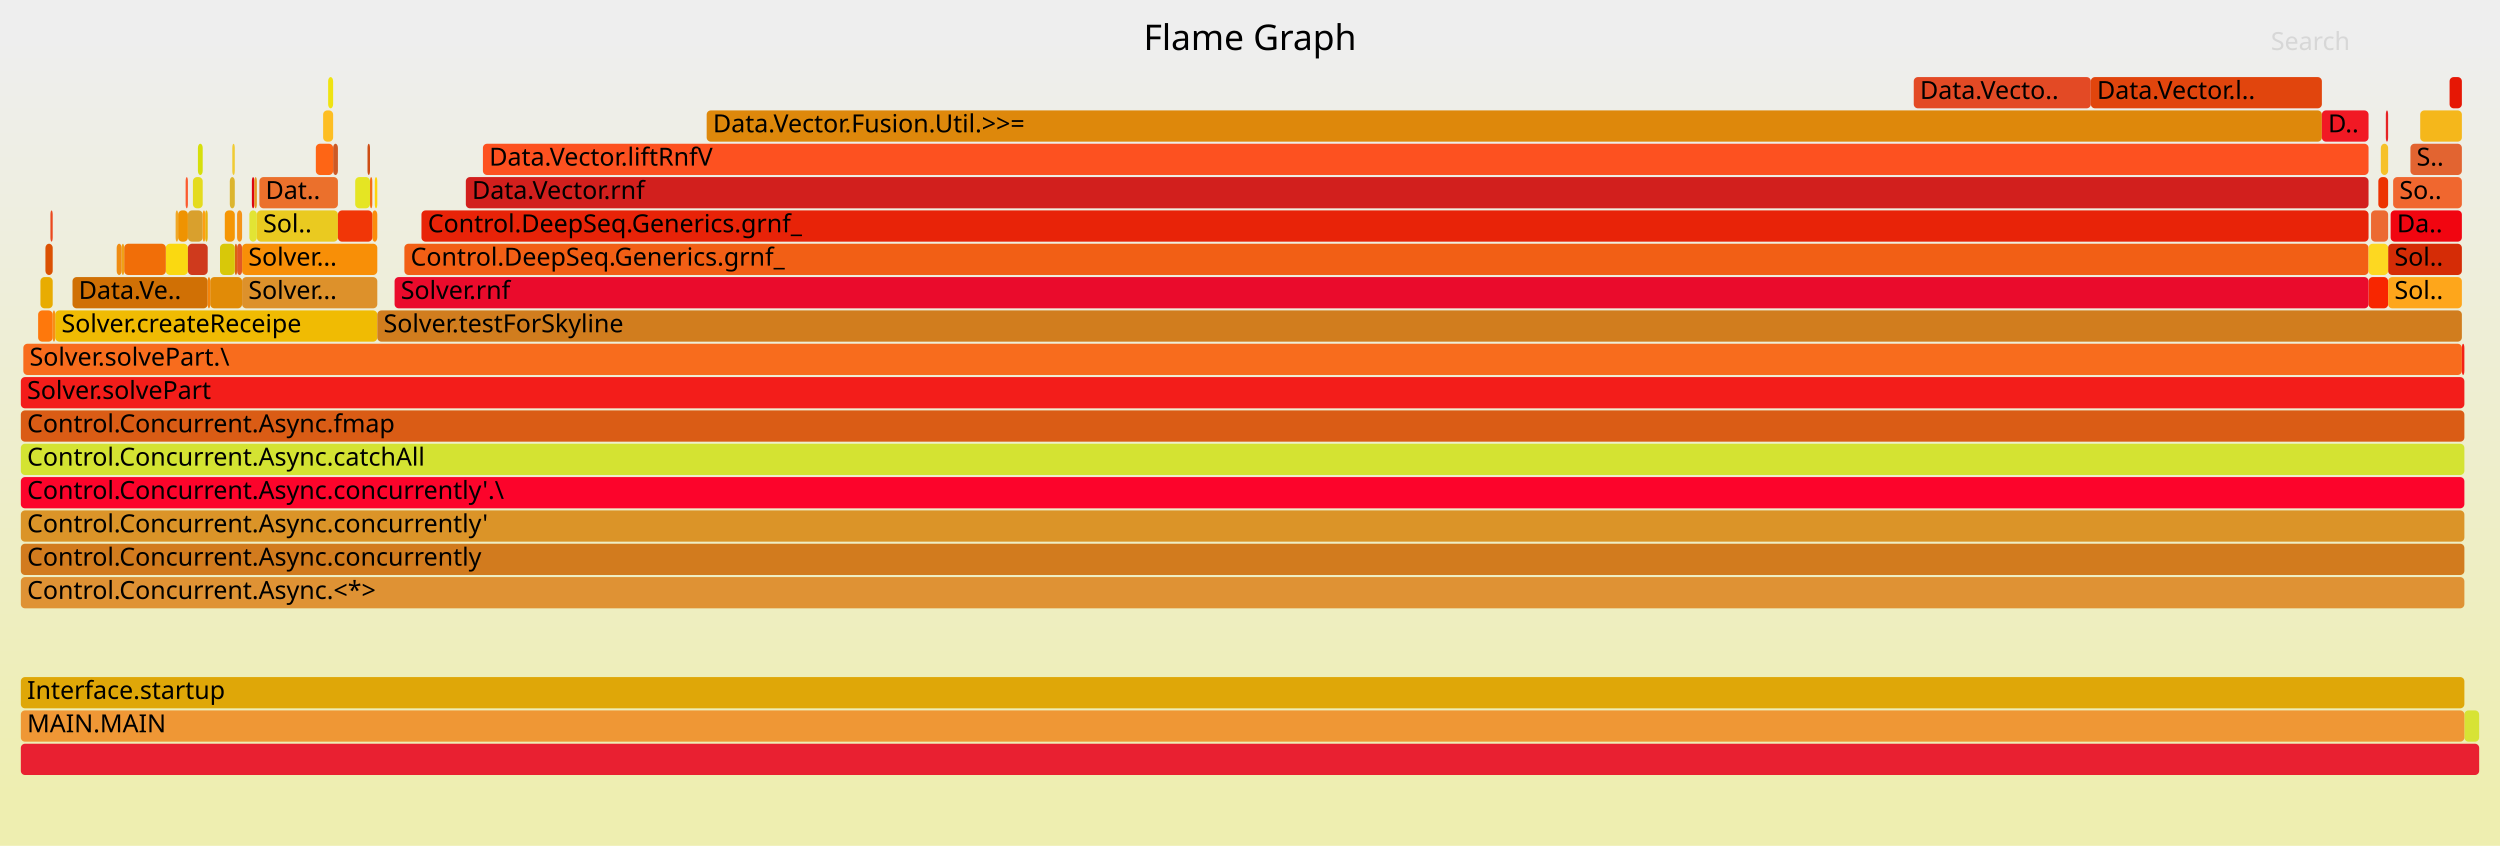
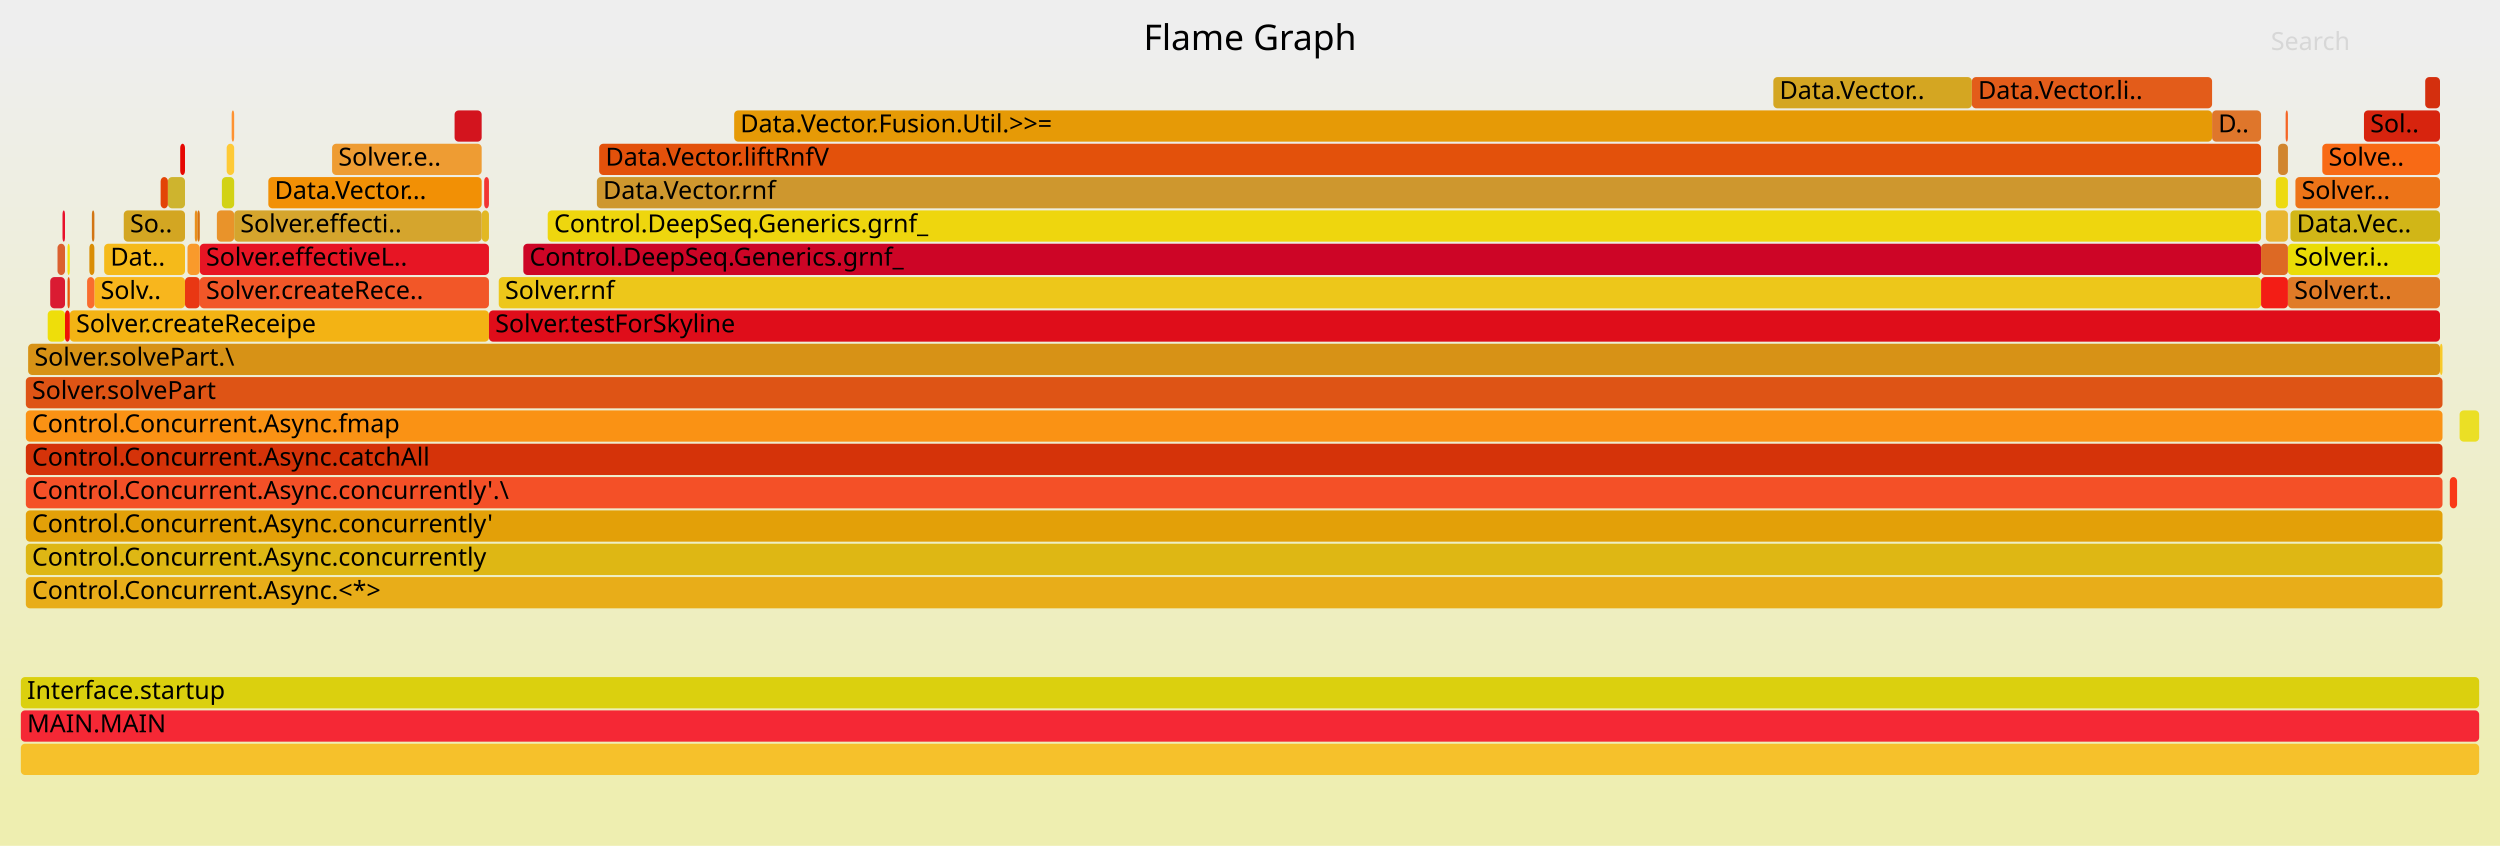
<svg xmlns="http://www.w3.org/2000/svg" version="1.1" width="1200" height="406" viewBox="0 0 1200 406">
  <defs>
    <linearGradient id="background" y1="0" y2="1" x1="0" x2="0">
      <stop stop-color="#eeeeee" offset="5%" />
      <stop stop-color="#eeeeb0" offset="95%" />
    </linearGradient>
  </defs>
  <style type="text/css">
	.func_g:hover { stroke:black; stroke-width:0.5; cursor:pointer; }
</style>
  <rect x="0.0" y="0" width="1200.0" height="406.0" fill="url(#background)" />
  <text text-anchor="middle" x="600.00" y="24" font-size="17" font-family="Verdana" fill="rgb(0,0,0)">Flame Graph</text>
  <text text-anchor="" x="10.00" y="389" font-size="12" font-family="Verdana" fill="rgb(0,0,0)" id="details"> </text>
  <text text-anchor="" x="10.00" y="24" font-size="12" font-family="Verdana" fill="rgb(0,0,0)" id="unzoom" style="opacity:0.0;cursor:pointer">Reset Zoom</text>
  <text text-anchor="" x="1090.00" y="24" font-size="12" font-family="Verdana" fill="rgb(0,0,0)" id="search" style="opacity:0.1;cursor:pointer">Search</text>
  <text text-anchor="" x="1090.00" y="389" font-size="12" font-family="Verdana" fill="rgb(0,0,0)" id="matched"> </text>
  <g class="func_g">
-     <rect x="157.5" y="37" width="2.4" height="15.0" fill="rgb(239,227,18)" rx="2" ry="2" />
-     <text text-anchor="" x="160.50" y="47.5" font-size="12" font-family="Verdana" fill="rgb(0,0,0)" />
-   </g>
-   <g class="func_g">
-     <rect x="1147.5" y="101" width="34.2" height="15.0" fill="rgb(241,5,16)" rx="2" ry="2" />
-     <text text-anchor="" x="1150.52" y="111.5" font-size="12" font-family="Verdana" fill="rgb(0,0,0)">Da..</text>
-   </g>
-   <g class="func_g">
-     <rect x="1136.9" y="133" width="9.4" height="15.0" fill="rgb(248,38,0)" rx="2" ry="2" />
-     <text text-anchor="" x="1139.90" y="143.5" font-size="12" font-family="Verdana" fill="rgb(0,0,0)" />
-   </g>
-   <g class="func_g">
-     <rect x="231.8" y="69" width="905.1" height="15.0" fill="rgb(253,81,32)" rx="2" ry="2" />
-     <text text-anchor="" x="234.84" y="79.5" font-size="12" font-family="Verdana" fill="rgb(0,0,0)">Data.Vector.liftRnfV</text>
-   </g>
-   <g class="func_g">
-     <rect x="116.2" y="117" width="64.9" height="15.0" fill="rgb(248,143,7)" rx="2" ry="2" />
-     <text text-anchor="" x="119.20" y="127.5" font-size="12" font-family="Verdana" fill="rgb(0,0,0)">Solver...</text>
-   </g>
-   <g class="func_g">
-     <rect x="98.5" y="101" width="1.2" height="15.0" fill="rgb(231,179,11)" rx="2" ry="2" />
-     <text text-anchor="" x="101.50" y="111.5" font-size="12" font-family="Verdana" fill="rgb(0,0,0)" />
-   </g>
-   <g class="func_g">
-     <rect x="155.1" y="53" width="4.8" height="15.0" fill="rgb(253,190,35)" rx="2" ry="2" />
-     <text text-anchor="" x="158.14" y="63.5" font-size="12" font-family="Verdana" fill="rgb(0,0,0)" />
-   </g>
-   <g class="func_g">
-     <rect x="10.0" y="245" width="1172.9" height="15.0" fill="rgb(219,148,40)" rx="2" ry="2" />
-     <text text-anchor="" x="13.00" y="255.5" font-size="12" font-family="Verdana" fill="rgb(0,0,0)">Control.Concurrent.Async.concurrently'</text>
-   </g>
-   <g class="func_g">
-     <rect x="1148.7" y="85" width="33.0" height="15.0" fill="rgb(240,103,47)" rx="2" ry="2" />
-     <text text-anchor="" x="1151.70" y="95.5" font-size="12" font-family="Verdana" fill="rgb(0,0,0)">So..</text>
-   </g>
-   <g class="func_g">
-     <rect x="1175.8" y="37" width="5.9" height="15.0" fill="rgb(230,23,5)" rx="2" ry="2" />
-     <text text-anchor="" x="1178.84" y="47.5" font-size="12" font-family="Verdana" fill="rgb(0,0,0)" />
-   </g>
-   <g class="func_g">
-     <rect x="339.2" y="53" width="775.3" height="15.0" fill="rgb(222,136,11)" rx="2" ry="2" />
-     <text text-anchor="" x="342.22" y="63.5" font-size="12" font-family="Verdana" fill="rgb(0,0,0)">Data.Vector.Fusion.Util.&gt;&gt;=</text>
-   </g>
-   <g class="func_g">
-     <rect x="107.9" y="101" width="4.8" height="15.0" fill="rgb(245,150,4)" rx="2" ry="2" />
-     <text text-anchor="" x="110.94" y="111.5" font-size="12" font-family="Verdana" fill="rgb(0,0,0)" />
-   </g>
-   <g class="func_g">
-     <rect x="1145.2" y="53" width="1.1" height="15.0" fill="rgb(230,35,37)" rx="2" ry="2" />
-     <text text-anchor="" x="1148.16" y="63.5" font-size="12" font-family="Verdana" fill="rgb(0,0,0)" />
-   </g>
-   <g class="func_g">
-     <rect x="110.3" y="85" width="2.4" height="15.0" fill="rgb(220,181,46)" rx="2" ry="2" />
-     <text text-anchor="" x="113.30" y="95.5" font-size="12" font-family="Verdana" fill="rgb(0,0,0)" />
-   </g>
-   <g class="func_g">
-     <rect x="84.3" y="101" width="1.2" height="15.0" fill="rgb(240,167,37)" rx="2" ry="2" />
-     <text text-anchor="" x="87.34" y="111.5" font-size="12" font-family="Verdana" fill="rgb(0,0,0)" />
-   </g>
-   <g class="func_g">
-     <rect x="124.5" y="85" width="37.7" height="15.0" fill="rgb(235,112,44)" rx="2" ry="2" />
-     <text text-anchor="" x="127.46" y="95.5" font-size="12" font-family="Verdana" fill="rgb(0,0,0)">Dat..</text>
-   </g>
-   <g class="func_g">
-     <rect x="159.9" y="69" width="2.3" height="15.0" fill="rgb(205,89,37)" rx="2" ry="2" />
-     <text text-anchor="" x="162.86" y="79.5" font-size="12" font-family="Verdana" fill="rgb(0,0,0)" />
-   </g>
-   <g class="func_g">
-     <rect x="1142.8" y="69" width="3.5" height="15.0" fill="rgb(246,193,41)" rx="2" ry="2" />
-     <text text-anchor="" x="1145.80" y="79.5" font-size="12" font-family="Verdana" fill="rgb(0,0,0)" />
-   </g>
-   <g class="func_g">
-     <rect x="1146.3" y="133" width="35.4" height="15.0" fill="rgb(254,166,27)" rx="2" ry="2" />
-     <text text-anchor="" x="1149.34" y="143.5" font-size="12" font-family="Verdana" fill="rgb(0,0,0)">Sol..</text>
-   </g>
-   <g class="func_g">
-     <rect x="10.0" y="181" width="1172.9" height="15.0" fill="rgb(243,29,26)" rx="2" ry="2" />
-     <text text-anchor="" x="13.00" y="191.5" font-size="12" font-family="Verdana" fill="rgb(0,0,0)">Solver.solvePart</text>
-   </g>
-   <g class="func_g">
-     <rect x="34.8" y="133" width="64.9" height="15.0" fill="rgb(208,112,5)" rx="2" ry="2" />
-     <text text-anchor="" x="37.78" y="143.5" font-size="12" font-family="Verdana" fill="rgb(0,0,0)">Data.Ve..</text>
-   </g>
-   <g class="func_g">
-     <rect x="26.5" y="149" width="154.6" height="15.0" fill="rgb(240,187,3)" rx="2" ry="2" />
-     <text text-anchor="" x="29.52" y="159.5" font-size="12" font-family="Verdana" fill="rgb(0,0,0)">Solver.createReceipe</text>
-   </g>
-   <g class="func_g">
-     <rect x="1182.9" y="341" width="7.1" height="15.0" fill="rgb(215,227,53)" rx="2" ry="2" />
-     <text text-anchor="" x="1185.92" y="351.5" font-size="12" font-family="Verdana" fill="rgb(0,0,0)" />
-   </g>
-   <g class="func_g">
-     <rect x="194.1" y="117" width="942.8" height="15.0" fill="rgb(242,95,21)" rx="2" ry="2" />
-     <text text-anchor="" x="197.08" y="127.5" font-size="12" font-family="Verdana" fill="rgb(0,0,0)">Control.DeepSeq.Generics.grnf_</text>
-   </g>
-   <g class="func_g">
-     <rect x="113.8" y="101" width="2.4" height="15.0" fill="rgb(245,147,25)" rx="2" ry="2" />
-     <text text-anchor="" x="116.84" y="111.5" font-size="12" font-family="Verdana" fill="rgb(0,0,0)" />
-   </g>
-   <g class="func_g">
-     <rect x="10.0" y="341" width="1172.9" height="15.0" fill="rgb(239,151,53)" rx="2" ry="2" />
+     <rect x="128.8" y="85" width="102.4" height="15.0" fill="rgb(242,144,5)" rx="2" ry="2" />
+     <text text-anchor="" x="131.82" y="95.5" font-size="12" font-family="Verdana" fill="rgb(0,0,0)">Data.Vector...</text>
+   </g>
+   <g class="func_g">
+     <rect x="104.1" y="101" width="8.3" height="15.0" fill="rgb(233,147,42)" rx="2" ry="2" />
+     <text text-anchor="" x="107.12" y="111.5" font-size="12" font-family="Verdana" fill="rgb(0,0,0)" />
+   </g>
+   <g class="func_g">
+     <rect x="287.6" y="69" width="797.7" height="15.0" fill="rgb(227,81,11)" rx="2" ry="2" />
+     <text text-anchor="" x="290.65" y="79.5" font-size="12" font-family="Verdana" fill="rgb(0,0,0)">Data.Vector.liftRnfV</text>
+   </g>
+   <g class="func_g">
+     <rect x="231.2" y="101" width="3.5" height="15.0" fill="rgb(226,184,35)" rx="2" ry="2" />
+     <text text-anchor="" x="234.18" y="111.5" font-size="12" font-family="Verdana" fill="rgb(0,0,0)" />
+   </g>
+   <g class="func_g">
+     <rect x="251.2" y="117" width="834.1" height="15.0" fill="rgb(205,5,38)" rx="2" ry="2" />
+     <text text-anchor="" x="254.18" y="127.5" font-size="12" font-family="Verdana" fill="rgb(0,0,0)">Control.DeepSeq.Generics.grnf_</text>
+   </g>
+   <g class="func_g">
+     <rect x="10.0" y="341" width="1180.0" height="15.0" fill="rgb(245,40,53)" rx="2" ry="2" />
    <text text-anchor="" x="13.00" y="351.5" font-size="12" font-family="Verdana" fill="rgb(0,0,0)">MAIN.MAIN</text>
  </g>
  <g class="func_g">
-     <rect x="90.2" y="101" width="7.1" height="15.0" fill="rgb(217,160,45)" rx="2" ry="2" />
-     <text text-anchor="" x="93.24" y="111.5" font-size="12" font-family="Verdana" fill="rgb(0,0,0)" />
-   </g>
-   <g class="func_g">
-     <rect x="116.2" y="133" width="64.9" height="15.0" fill="rgb(221,145,43)" rx="2" ry="2" />
-     <text text-anchor="" x="119.20" y="143.5" font-size="12" font-family="Verdana" fill="rgb(0,0,0)">Solver...</text>
-   </g>
-   <g class="func_g">
-     <rect x="123.3" y="101" width="38.9" height="15.0" fill="rgb(234,202,32)" rx="2" ry="2" />
-     <text text-anchor="" x="126.28" y="111.5" font-size="12" font-family="Verdana" fill="rgb(0,0,0)">Sol..</text>
-   </g>
-   <g class="func_g">
-     <rect x="19.4" y="133" width="5.9" height="15.0" fill="rgb(232,172,1)" rx="2" ry="2" />
-     <text text-anchor="" x="22.44" y="143.5" font-size="12" font-family="Verdana" fill="rgb(0,0,0)" />
-   </g>
-   <g class="func_g">
-     <rect x="100.9" y="133" width="15.3" height="15.0" fill="rgb(225,139,7)" rx="2" ry="2" />
-     <text text-anchor="" x="103.86" y="143.5" font-size="12" font-family="Verdana" fill="rgb(0,0,0)" />
-   </g>
-   <g class="func_g">
-     <rect x="79.6" y="117" width="10.6" height="15.0" fill="rgb(250,217,17)" rx="2" ry="2" />
-     <text text-anchor="" x="82.62" y="127.5" font-size="12" font-family="Verdana" fill="rgb(0,0,0)" />
-   </g>
-   <g class="func_g">
-     <rect x="11.2" y="165" width="1170.5" height="15.0" fill="rgb(248,108,29)" rx="2" ry="2" />
-     <text text-anchor="" x="14.18" y="175.5" font-size="12" font-family="Verdana" fill="rgb(0,0,0)">Solver.solvePart.\</text>
-   </g>
-   <g class="func_g">
-     <rect x="179.9" y="85" width="1.2" height="15.0" fill="rgb(254,214,11)" rx="2" ry="2" />
-     <text text-anchor="" x="182.92" y="95.5" font-size="12" font-family="Verdana" fill="rgb(0,0,0)" />
-   </g>
-   <g class="func_g">
-     <rect x="90.2" y="117" width="9.5" height="15.0" fill="rgb(207,58,29)" rx="2" ry="2" />
-     <text text-anchor="" x="93.24" y="127.5" font-size="12" font-family="Verdana" fill="rgb(0,0,0)" />
-   </g>
-   <g class="func_g">
-     <rect x="181.1" y="149" width="1000.6" height="15.0" fill="rgb(209,125,30)" rx="2" ry="2" />
-     <text text-anchor="" x="184.10" y="159.5" font-size="12" font-family="Verdana" fill="rgb(0,0,0)">Solver.testForSkyline</text>
-   </g>
-   <g class="func_g">
-     <rect x="10.0" y="357" width="1180.0" height="15.0" fill="rgb(233,32,49)" rx="2" ry="2" />
+     <rect x="262.9" y="101" width="822.4" height="15.0" fill="rgb(238,214,14)" rx="2" ry="2" />
+     <text text-anchor="" x="265.94" y="111.5" font-size="12" font-family="Verdana" fill="rgb(0,0,0)">Control.DeepSeq.Generics.grnf_</text>
+   </g>
+   <g class="func_g">
+     <rect x="12.4" y="261" width="1160.0" height="15.0" fill="rgb(222,183,20)" rx="2" ry="2" />
+     <text text-anchor="" x="15.35" y="271.5" font-size="12" font-family="Verdana" fill="rgb(0,0,0)">Control.Concurrent.Async.concurrently</text>
+   </g>
+   <g class="func_g">
+     <rect x="1098.2" y="133" width="73.0" height="15.0" fill="rgb(224,123,39)" rx="2" ry="2" />
+     <text text-anchor="" x="1101.24" y="143.5" font-size="12" font-family="Verdana" fill="rgb(0,0,0)">Solver.t..</text>
+   </g>
+   <g class="func_g">
+     <rect x="45.3" y="133" width="43.5" height="15.0" fill="rgb(248,182,29)" rx="2" ry="2" />
+     <text text-anchor="" x="48.29" y="143.5" font-size="12" font-family="Verdana" fill="rgb(0,0,0)">Solv..</text>
+   </g>
+   <g class="func_g">
+     <rect x="1175.9" y="229" width="3.5" height="15.0" fill="rgb(249,57,24)" rx="2" ry="2" />
+     <text text-anchor="" x="1178.88" y="239.5" font-size="12" font-family="Verdana" fill="rgb(0,0,0)" />
+   </g>
+   <g class="func_g">
+     <rect x="27.6" y="117" width="3.6" height="15.0" fill="rgb(219,96,47)" rx="2" ry="2" />
+     <text text-anchor="" x="30.65" y="127.5" font-size="12" font-family="Verdana" fill="rgb(0,0,0)" />
+   </g>
+   <g class="func_g">
+     <rect x="1097.1" y="53" width="1.1" height="15.0" fill="rgb(245,101,37)" rx="2" ry="2" />
+     <text text-anchor="" x="1100.06" y="63.5" font-size="12" font-family="Verdana" fill="rgb(0,0,0)" />
+   </g>
+   <g class="func_g">
+     <rect x="1171.2" y="165" width="1.2" height="15.0" fill="rgb(248,201,41)" rx="2" ry="2" />
+     <text text-anchor="" x="1174.18" y="175.5" font-size="12" font-family="Verdana" fill="rgb(0,0,0)" />
+   </g>
+   <g class="func_g">
+     <rect x="1093.5" y="69" width="4.7" height="15.0" fill="rgb(209,133,46)" rx="2" ry="2" />
+     <text text-anchor="" x="1096.53" y="79.5" font-size="12" font-family="Verdana" fill="rgb(0,0,0)" />
+   </g>
+   <g class="func_g">
+     <rect x="10.0" y="325" width="1180.0" height="15.0" fill="rgb(219,208,14)" rx="2" ry="2" />
+     <text text-anchor="" x="13.00" y="335.5" font-size="12" font-family="Verdana" fill="rgb(0,0,0)">Interface.startup</text>
+   </g>
+   <g class="func_g">
+     <rect x="352.4" y="53" width="709.4" height="15.0" fill="rgb(230,154,6)" rx="2" ry="2" />
+     <text text-anchor="" x="355.35" y="63.5" font-size="12" font-family="Verdana" fill="rgb(0,0,0)">Data.Vector.Fusion.Util.&gt;&gt;=</text>
+   </g>
+   <g class="func_g">
+     <rect x="1164.1" y="37" width="7.1" height="15.0" fill="rgb(212,47,14)" rx="2" ry="2" />
+     <text text-anchor="" x="1167.12" y="47.5" font-size="12" font-family="Verdana" fill="rgb(0,0,0)" />
+   </g>
+   <g class="func_g">
+     <rect x="24.1" y="133" width="7.1" height="15.0" fill="rgb(218,27,50)" rx="2" ry="2" />
+     <text text-anchor="" x="27.12" y="143.5" font-size="12" font-family="Verdana" fill="rgb(0,0,0)" />
+   </g>
+   <g class="func_g">
+     <rect x="12.4" y="197" width="1160.0" height="15.0" fill="rgb(250,146,20)" rx="2" ry="2" />
+     <text text-anchor="" x="15.35" y="207.5" font-size="12" font-family="Verdana" fill="rgb(0,0,0)">Control.Concurrent.Async.fmap</text>
+   </g>
+   <g class="func_g">
+     <rect x="112.4" y="101" width="118.8" height="15.0" fill="rgb(213,165,45)" rx="2" ry="2" />
+     <text text-anchor="" x="115.35" y="111.5" font-size="12" font-family="Verdana" fill="rgb(0,0,0)">Solver.effecti..</text>
+   </g>
+   <g class="func_g">
+     <rect x="32.4" y="117" width="1.1" height="15.0" fill="rgb(245,225,10)" rx="2" ry="2" />
+     <text text-anchor="" x="35.35" y="127.5" font-size="12" font-family="Verdana" fill="rgb(0,0,0)" />
+   </g>
+   <g class="func_g">
+     <rect x="106.5" y="85" width="5.9" height="15.0" fill="rgb(210,210,21)" rx="2" ry="2" />
+     <text text-anchor="" x="109.47" y="95.5" font-size="12" font-family="Verdana" fill="rgb(0,0,0)" />
+   </g>
+   <g class="func_g">
+     <rect x="59.4" y="101" width="29.4" height="15.0" fill="rgb(211,166,34)" rx="2" ry="2" />
+     <text text-anchor="" x="62.41" y="111.5" font-size="12" font-family="Verdana" fill="rgb(0,0,0)">So..</text>
+   </g>
+   <g class="func_g">
+     <rect x="108.8" y="69" width="3.6" height="15.0" fill="rgb(254,202,54)" rx="2" ry="2" />
+     <text text-anchor="" x="111.82" y="79.5" font-size="12" font-family="Verdana" fill="rgb(0,0,0)" />
+   </g>
+   <g class="func_g">
+     <rect x="86.5" y="69" width="2.3" height="15.0" fill="rgb(230,7,2)" rx="2" ry="2" />
+     <text text-anchor="" x="89.47" y="79.5" font-size="12" font-family="Verdana" fill="rgb(0,0,0)" />
+   </g>
+   <g class="func_g">
+     <rect x="1099.4" y="101" width="71.8" height="15.0" fill="rgb(209,182,23)" rx="2" ry="2" />
+     <text text-anchor="" x="1102.41" y="111.5" font-size="12" font-family="Verdana" fill="rgb(0,0,0)">Data.Vec..</text>
+   </g>
+   <g class="func_g">
+     <rect x="1114.7" y="69" width="56.5" height="15.0" fill="rgb(248,106,21)" rx="2" ry="2" />
+     <text text-anchor="" x="1117.71" y="79.5" font-size="12" font-family="Verdana" fill="rgb(0,0,0)">Solve..</text>
+   </g>
+   <g class="func_g">
+     <rect x="1180.6" y="197" width="9.4" height="15.0" fill="rgb(235,223,37)" rx="2" ry="2" />
+     <text text-anchor="" x="1183.59" y="207.5" font-size="12" font-family="Verdana" fill="rgb(0,0,0)" />
+   </g>
+   <g class="func_g">
+     <rect x="22.9" y="149" width="8.3" height="15.0" fill="rgb(238,222,10)" rx="2" ry="2" />
+     <text text-anchor="" x="25.94" y="159.5" font-size="12" font-family="Verdana" fill="rgb(0,0,0)" />
+   </g>
+   <g class="func_g">
+     <rect x="1061.8" y="53" width="23.5" height="15.0" fill="rgb(223,118,43)" rx="2" ry="2" />
+     <text text-anchor="" x="1064.76" y="63.5" font-size="12" font-family="Verdana" fill="rgb(0,0,0)">D..</text>
+   </g>
+   <g class="func_g">
+     <rect x="42.9" y="117" width="2.4" height="15.0" fill="rgb(217,141,5)" rx="2" ry="2" />
+     <text text-anchor="" x="45.94" y="127.5" font-size="12" font-family="Verdana" fill="rgb(0,0,0)" />
+   </g>
+   <g class="func_g">
+     <rect x="1092.4" y="85" width="5.8" height="15.0" fill="rgb(237,218,16)" rx="2" ry="2" />
+     <text text-anchor="" x="1095.35" y="95.5" font-size="12" font-family="Verdana" fill="rgb(0,0,0)" />
+   </g>
+   <g class="func_g">
+     <rect x="95.9" y="117" width="138.8" height="15.0" fill="rgb(231,21,36)" rx="2" ry="2" />
+     <text text-anchor="" x="98.88" y="127.5" font-size="12" font-family="Verdana" fill="rgb(0,0,0)">Solver.effectiveL..</text>
+   </g>
+   <g class="func_g">
+     <rect x="50.0" y="117" width="38.8" height="15.0" fill="rgb(245,186,26)" rx="2" ry="2" />
+     <text text-anchor="" x="53.00" y="127.5" font-size="12" font-family="Verdana" fill="rgb(0,0,0)">Dat..</text>
+   </g>
+   <g class="func_g">
+     <rect x="33.5" y="149" width="201.2" height="15.0" fill="rgb(243,179,20)" rx="2" ry="2" />
+     <text text-anchor="" x="36.53" y="159.5" font-size="12" font-family="Verdana" fill="rgb(0,0,0)">Solver.createReceipe</text>
+   </g>
+   <g class="func_g">
+     <rect x="12.4" y="245" width="1160.0" height="15.0" fill="rgb(227,160,8)" rx="2" ry="2" />
+     <text text-anchor="" x="15.35" y="255.5" font-size="12" font-family="Verdana" fill="rgb(0,0,0)">Control.Concurrent.Async.concurrently'</text>
+   </g>
+   <g class="func_g">
+     <rect x="218.2" y="53" width="13.0" height="15.0" fill="rgb(211,20,30)" rx="2" ry="2" />
+     <text text-anchor="" x="221.24" y="63.5" font-size="12" font-family="Verdana" fill="rgb(0,0,0)" />
+   </g>
+   <g class="func_g">
+     <rect x="1134.7" y="53" width="36.5" height="15.0" fill="rgb(215,36,14)" rx="2" ry="2" />
+     <text text-anchor="" x="1137.71" y="63.5" font-size="12" font-family="Verdana" fill="rgb(0,0,0)">Sol..</text>
+   </g>
+   <g class="func_g">
+     <rect x="12.4" y="213" width="1160.0" height="15.0" fill="rgb(213,51,9)" rx="2" ry="2" />
+     <text text-anchor="" x="15.35" y="223.5" font-size="12" font-family="Verdana" fill="rgb(0,0,0)">Control.Concurrent.Async.catchAll</text>
+   </g>
+   <g class="func_g">
+     <rect x="31.2" y="149" width="2.3" height="15.0" fill="rgb(238,18,6)" rx="2" ry="2" />
+     <text text-anchor="" x="34.18" y="159.5" font-size="12" font-family="Verdana" fill="rgb(0,0,0)" />
+   </g>
+   <g class="func_g">
+     <rect x="94.7" y="101" width="1.2" height="15.0" fill="rgb(213,115,18)" rx="2" ry="2" />
+     <text text-anchor="" x="97.71" y="111.5" font-size="12" font-family="Verdana" fill="rgb(0,0,0)" />
+   </g>
+   <g class="func_g">
+     <rect x="12.4" y="229" width="1160.0" height="15.0" fill="rgb(244,80,39)" rx="2" ry="2" />
+     <text text-anchor="" x="15.35" y="239.5" font-size="12" font-family="Verdana" fill="rgb(0,0,0)">Control.Concurrent.Async.concurrently'.\</text>
+   </g>
+   <g class="func_g">
+     <rect x="30.0" y="101" width="1.2" height="15.0" fill="rgb(232,16,43)" rx="2" ry="2" />
+     <text text-anchor="" x="33.00" y="111.5" font-size="12" font-family="Verdana" fill="rgb(0,0,0)" />
+   </g>
+   <g class="func_g">
+     <rect x="1085.3" y="133" width="12.9" height="15.0" fill="rgb(243,29,21)" rx="2" ry="2" />
+     <text text-anchor="" x="1088.29" y="143.5" font-size="12" font-family="Verdana" fill="rgb(0,0,0)" />
+   </g>
+   <g class="func_g">
+     <rect x="95.9" y="133" width="138.8" height="15.0" fill="rgb(242,87,40)" rx="2" ry="2" />
+     <text text-anchor="" x="98.88" y="143.5" font-size="12" font-family="Verdana" fill="rgb(0,0,0)">Solver.createRece..</text>
+   </g>
+   <g class="func_g">
+     <rect x="111.2" y="53" width="1.2" height="15.0" fill="rgb(254,146,49)" rx="2" ry="2" />
+     <text text-anchor="" x="114.18" y="63.5" font-size="12" font-family="Verdana" fill="rgb(0,0,0)" />
+   </g>
+   <g class="func_g">
+     <rect x="232.4" y="85" width="2.3" height="15.0" fill="rgb(242,53,51)" rx="2" ry="2" />
+     <text text-anchor="" x="235.35" y="95.5" font-size="12" font-family="Verdana" fill="rgb(0,0,0)" />
+   </g>
+   <g class="func_g">
+     <rect x="13.5" y="165" width="1157.7" height="15.0" fill="rgb(215,146,22)" rx="2" ry="2" />
+     <text text-anchor="" x="16.53" y="175.5" font-size="12" font-family="Verdana" fill="rgb(0,0,0)">Solver.solvePart.\</text>
+   </g>
+   <g class="func_g">
+     <rect x="77.1" y="85" width="3.5" height="15.0" fill="rgb(227,68,6)" rx="2" ry="2" />
+     <text text-anchor="" x="80.06" y="95.5" font-size="12" font-family="Verdana" fill="rgb(0,0,0)" />
+   </g>
+   <g class="func_g">
+     <rect x="12.4" y="181" width="1160.0" height="15.0" fill="rgb(222,84,21)" rx="2" ry="2" />
+     <text text-anchor="" x="15.35" y="191.5" font-size="12" font-family="Verdana" fill="rgb(0,0,0)">Solver.solvePart</text>
+   </g>
+   <g class="func_g">
+     <rect x="90.0" y="117" width="5.9" height="15.0" fill="rgb(249,154,43)" rx="2" ry="2" />
+     <text text-anchor="" x="93.00" y="127.5" font-size="12" font-family="Verdana" fill="rgb(0,0,0)" />
+   </g>
+   <g class="func_g">
+     <rect x="32.4" y="133" width="1.1" height="15.0" fill="rgb(233,87,9)" rx="2" ry="2" />
+     <text text-anchor="" x="35.35" y="143.5" font-size="12" font-family="Verdana" fill="rgb(0,0,0)" />
+   </g>
+   <g class="func_g">
+     <rect x="12.4" y="277" width="1160.0" height="15.0" fill="rgb(232,173,25)" rx="2" ry="2" />
+     <text text-anchor="" x="15.35" y="287.5" font-size="12" font-family="Verdana" fill="rgb(0,0,0)">Control.Concurrent.Async.&lt;*&gt;</text>
+   </g>
+   <g class="func_g">
+     <rect x="159.4" y="69" width="71.8" height="15.0" fill="rgb(238,156,51)" rx="2" ry="2" />
+     <text text-anchor="" x="162.41" y="79.5" font-size="12" font-family="Verdana" fill="rgb(0,0,0)">Solver.e..</text>
+   </g>
+   <g class="func_g">
+     <rect x="41.8" y="133" width="3.5" height="15.0" fill="rgb(249,108,46)" rx="2" ry="2" />
+     <text text-anchor="" x="44.76" y="143.5" font-size="12" font-family="Verdana" fill="rgb(0,0,0)" />
+   </g>
+   <g class="func_g">
+     <rect x="93.5" y="101" width="1.2" height="15.0" fill="rgb(234,144,27)" rx="2" ry="2" />
+     <text text-anchor="" x="96.53" y="111.5" font-size="12" font-family="Verdana" fill="rgb(0,0,0)" />
+   </g>
+   <g class="func_g">
+     <rect x="10.0" y="357" width="1180.0" height="15.0" fill="rgb(246,193,43)" rx="2" ry="2" />
    <text text-anchor="" x="13.00" y="367.5" font-size="12" font-family="Verdana" fill="rgb(0,0,0)" />
  </g>
  <g class="func_g">
-     <rect x="112.7" y="117" width="1.1" height="15.0" fill="rgb(221,99,18)" rx="2" ry="2" />
-     <text text-anchor="" x="115.66" y="127.5" font-size="12" font-family="Verdana" fill="rgb(0,0,0)" />
-   </g>
-   <g class="func_g">
-     <rect x="120.9" y="85" width="1.2" height="15.0" fill="rgb(220,5,17)" rx="2" ry="2" />
-     <text text-anchor="" x="123.92" y="95.5" font-size="12" font-family="Verdana" fill="rgb(0,0,0)" />
-   </g>
-   <g class="func_g">
-     <rect x="1146.3" y="117" width="35.4" height="15.0" fill="rgb(213,44,6)" rx="2" ry="2" />
-     <text text-anchor="" x="1149.34" y="127.5" font-size="12" font-family="Verdana" fill="rgb(0,0,0)">Sol..</text>
-   </g>
-   <g class="func_g">
-     <rect x="59.6" y="117" width="20.0" height="15.0" fill="rgb(241,110,8)" rx="2" ry="2" />
-     <text text-anchor="" x="62.56" y="127.5" font-size="12" font-family="Verdana" fill="rgb(0,0,0)" />
-   </g>
-   <g class="func_g">
-     <rect x="58.4" y="117" width="1.2" height="15.0" fill="rgb(239,161,23)" rx="2" ry="2" />
-     <text text-anchor="" x="61.38" y="127.5" font-size="12" font-family="Verdana" fill="rgb(0,0,0)" />
-   </g>
-   <g class="func_g">
-     <rect x="111.5" y="69" width="1.2" height="15.0" fill="rgb(240,203,51)" rx="2" ry="2" />
-     <text text-anchor="" x="114.48" y="79.5" font-size="12" font-family="Verdana" fill="rgb(0,0,0)" />
-   </g>
-   <g class="func_g">
-     <rect x="178.7" y="101" width="2.4" height="15.0" fill="rgb(251,140,13)" rx="2" ry="2" />
-     <text text-anchor="" x="181.74" y="111.5" font-size="12" font-family="Verdana" fill="rgb(0,0,0)" />
-   </g>
-   <g class="func_g">
-     <rect x="18.3" y="149" width="7.0" height="15.0" fill="rgb(254,120,12)" rx="2" ry="2" />
-     <text text-anchor="" x="21.26" y="159.5" font-size="12" font-family="Verdana" fill="rgb(0,0,0)" />
-   </g>
-   <g class="func_g">
-     <rect x="113.8" y="117" width="2.4" height="15.0" fill="rgb(226,89,37)" rx="2" ry="2" />
-     <text text-anchor="" x="116.84" y="127.5" font-size="12" font-family="Verdana" fill="rgb(0,0,0)" />
-   </g>
-   <g class="func_g">
-     <rect x="162.2" y="101" width="16.5" height="15.0" fill="rgb(241,54,7)" rx="2" ry="2" />
-     <text text-anchor="" x="165.22" y="111.5" font-size="12" font-family="Verdana" fill="rgb(0,0,0)" />
-   </g>
-   <g class="func_g">
-     <rect x="10.0" y="197" width="1172.9" height="15.0" fill="rgb(218,92,21)" rx="2" ry="2" />
-     <text text-anchor="" x="13.00" y="207.5" font-size="12" font-family="Verdana" fill="rgb(0,0,0)">Control.Concurrent.Async.fmap</text>
-   </g>
-   <g class="func_g">
-     <rect x="119.7" y="101" width="3.6" height="15.0" fill="rgb(226,228,52)" rx="2" ry="2" />
-     <text text-anchor="" x="122.74" y="111.5" font-size="12" font-family="Verdana" fill="rgb(0,0,0)" />
-   </g>
-   <g class="func_g">
-     <rect x="97.3" y="101" width="1.2" height="15.0" fill="rgb(253,159,18)" rx="2" ry="2" />
-     <text text-anchor="" x="100.32" y="111.5" font-size="12" font-family="Verdana" fill="rgb(0,0,0)" />
-   </g>
-   <g class="func_g">
-     <rect x="1157.0" y="69" width="24.7" height="15.0" fill="rgb(226,100,49)" rx="2" ry="2" />
-     <text text-anchor="" x="1159.96" y="79.5" font-size="12" font-family="Verdana" fill="rgb(0,0,0)">S..</text>
-   </g>
-   <g class="func_g">
-     <rect x="122.1" y="85" width="1.2" height="15.0" fill="rgb(228,153,36)" rx="2" ry="2" />
-     <text text-anchor="" x="125.10" y="95.5" font-size="12" font-family="Verdana" fill="rgb(0,0,0)" />
-   </g>
-   <g class="func_g">
-     <rect x="85.5" y="101" width="4.7" height="15.0" fill="rgb(239,147,1)" rx="2" ry="2" />
-     <text text-anchor="" x="88.52" y="111.5" font-size="12" font-family="Verdana" fill="rgb(0,0,0)" />
-   </g>
-   <g class="func_g">
-     <rect x="1136.9" y="117" width="9.4" height="15.0" fill="rgb(253,216,33)" rx="2" ry="2" />
-     <text text-anchor="" x="1139.90" y="127.5" font-size="12" font-family="Verdana" fill="rgb(0,0,0)" />
-   </g>
-   <g class="func_g">
-     <rect x="21.8" y="117" width="3.5" height="15.0" fill="rgb(219,81,3)" rx="2" ry="2" />
-     <text text-anchor="" x="24.80" y="127.5" font-size="12" font-family="Verdana" fill="rgb(0,0,0)" />
-   </g>
-   <g class="func_g">
-     <rect x="223.6" y="85" width="913.3" height="15.0" fill="rgb(210,31,29)" rx="2" ry="2" />
-     <text text-anchor="" x="226.58" y="95.5" font-size="12" font-family="Verdana" fill="rgb(0,0,0)">Data.Vector.rnf</text>
-   </g>
-   <g class="func_g">
-     <rect x="151.6" y="69" width="8.3" height="15.0" fill="rgb(254,101,21)" rx="2" ry="2" />
-     <text text-anchor="" x="154.60" y="79.5" font-size="12" font-family="Verdana" fill="rgb(0,0,0)" />
-   </g>
-   <g class="func_g">
-     <rect x="918.6" y="37" width="85.0" height="15.0" fill="rgb(227,74,37)" rx="2" ry="2" />
-     <text text-anchor="" x="921.60" y="47.5" font-size="12" font-family="Verdana" fill="rgb(0,0,0)">Data.Vecto..</text>
-   </g>
-   <g class="func_g">
-     <rect x="177.6" y="85" width="1.1" height="15.0" fill="rgb(245,109,22)" rx="2" ry="2" />
-     <text text-anchor="" x="180.56" y="95.5" font-size="12" font-family="Verdana" fill="rgb(0,0,0)" />
-   </g>
-   <g class="func_g">
-     <rect x="56.0" y="117" width="2.4" height="15.0" fill="rgb(239,140,19)" rx="2" ry="2" />
-     <text text-anchor="" x="59.02" y="127.5" font-size="12" font-family="Verdana" fill="rgb(0,0,0)" />
-   </g>
-   <g class="func_g">
-     <rect x="170.5" y="85" width="7.1" height="15.0" fill="rgb(229,229,35)" rx="2" ry="2" />
-     <text text-anchor="" x="173.48" y="95.5" font-size="12" font-family="Verdana" fill="rgb(0,0,0)" />
-   </g>
-   <g class="func_g">
-     <rect x="1141.6" y="85" width="4.7" height="15.0" fill="rgb(237,51,1)" rx="2" ry="2" />
-     <text text-anchor="" x="1144.62" y="95.5" font-size="12" font-family="Verdana" fill="rgb(0,0,0)" />
-   </g>
-   <g class="func_g">
-     <rect x="202.3" y="101" width="934.6" height="15.0" fill="rgb(232,35,8)" rx="2" ry="2" />
-     <text text-anchor="" x="205.34" y="111.5" font-size="12" font-family="Verdana" fill="rgb(0,0,0)">Control.DeepSeq.Generics.grnf_</text>
-   </g>
-   <g class="func_g">
-     <rect x="189.4" y="133" width="947.5" height="15.0" fill="rgb(234,11,44)" rx="2" ry="2" />
-     <text text-anchor="" x="192.36" y="143.5" font-size="12" font-family="Verdana" fill="rgb(0,0,0)">Solver.rnf</text>
-   </g>
-   <g class="func_g">
-     <rect x="1003.6" y="37" width="110.9" height="15.0" fill="rgb(225,69,13)" rx="2" ry="2" />
-     <text text-anchor="" x="1006.56" y="47.5" font-size="12" font-family="Verdana" fill="rgb(0,0,0)">Data.Vector.l..</text>
-   </g>
-   <g class="func_g">
-     <rect x="10.0" y="261" width="1172.9" height="15.0" fill="rgb(210,123,30)" rx="2" ry="2" />
-     <text text-anchor="" x="13.00" y="271.5" font-size="12" font-family="Verdana" fill="rgb(0,0,0)">Control.Concurrent.Async.concurrently</text>
-   </g>
-   <g class="func_g">
-     <rect x="92.6" y="85" width="4.7" height="15.0" fill="rgb(228,219,30)" rx="2" ry="2" />
-     <text text-anchor="" x="95.60" y="95.5" font-size="12" font-family="Verdana" fill="rgb(0,0,0)" />
-   </g>
-   <g class="func_g">
-     <rect x="24.2" y="101" width="1.1" height="15.0" fill="rgb(235,72,30)" rx="2" ry="2" />
-     <text text-anchor="" x="27.16" y="111.5" font-size="12" font-family="Verdana" fill="rgb(0,0,0)" />
-   </g>
-   <g class="func_g">
-     <rect x="95.0" y="69" width="2.3" height="15.0" fill="rgb(214,223,11)" rx="2" ry="2" />
-     <text text-anchor="" x="97.96" y="79.5" font-size="12" font-family="Verdana" fill="rgb(0,0,0)" />
-   </g>
-   <g class="func_g">
-     <rect x="99.7" y="133" width="1.2" height="15.0" fill="rgb(245,132,10)" rx="2" ry="2" />
-     <text text-anchor="" x="102.68" y="143.5" font-size="12" font-family="Verdana" fill="rgb(0,0,0)" />
-   </g>
-   <g class="func_g">
-     <rect x="1138.1" y="101" width="8.2" height="15.0" fill="rgb(236,106,50)" rx="2" ry="2" />
-     <text text-anchor="" x="1141.08" y="111.5" font-size="12" font-family="Verdana" fill="rgb(0,0,0)" />
-   </g>
-   <g class="func_g">
-     <rect x="1161.7" y="53" width="20.0" height="15.0" fill="rgb(245,183,27)" rx="2" ry="2" />
-     <text text-anchor="" x="1164.68" y="63.5" font-size="12" font-family="Verdana" fill="rgb(0,0,0)" />
-   </g>
-   <g class="func_g">
-     <rect x="10.0" y="213" width="1172.9" height="15.0" fill="rgb(212,227,50)" rx="2" ry="2" />
-     <text text-anchor="" x="13.00" y="223.5" font-size="12" font-family="Verdana" fill="rgb(0,0,0)">Control.Concurrent.Async.catchAll</text>
-   </g>
-   <g class="func_g">
-     <rect x="10.0" y="229" width="1172.9" height="15.0" fill="rgb(252,4,43)" rx="2" ry="2" />
-     <text text-anchor="" x="13.00" y="239.5" font-size="12" font-family="Verdana" fill="rgb(0,0,0)">Control.Concurrent.Async.concurrently'.\</text>
-   </g>
-   <g class="func_g">
-     <rect x="10.0" y="325" width="1172.9" height="15.0" fill="rgb(223,167,8)" rx="2" ry="2" />
-     <text text-anchor="" x="13.00" y="335.5" font-size="12" font-family="Verdana" fill="rgb(0,0,0)">Interface.startup</text>
-   </g>
-   <g class="func_g">
-     <rect x="1181.7" y="165" width="1.2" height="15.0" fill="rgb(245,33,21)" rx="2" ry="2" />
-     <text text-anchor="" x="1184.74" y="175.5" font-size="12" font-family="Verdana" fill="rgb(0,0,0)" />
-   </g>
-   <g class="func_g">
-     <rect x="1114.5" y="53" width="22.4" height="15.0" fill="rgb(241,25,36)" rx="2" ry="2" />
-     <text text-anchor="" x="1117.48" y="63.5" font-size="12" font-family="Verdana" fill="rgb(0,0,0)">D..</text>
-   </g>
-   <g class="func_g">
-     <rect x="10.0" y="277" width="1172.9" height="15.0" fill="rgb(223,146,52)" rx="2" ry="2" />
-     <text text-anchor="" x="13.00" y="287.5" font-size="12" font-family="Verdana" fill="rgb(0,0,0)">Control.Concurrent.Async.&lt;*&gt;</text>
-   </g>
-   <g class="func_g">
-     <rect x="105.6" y="117" width="7.1" height="15.0" fill="rgb(216,200,9)" rx="2" ry="2" />
-     <text text-anchor="" x="108.58" y="127.5" font-size="12" font-family="Verdana" fill="rgb(0,0,0)" />
-   </g>
-   <g class="func_g">
-     <rect x="176.4" y="69" width="1.2" height="15.0" fill="rgb(206,77,20)" rx="2" ry="2" />
-     <text text-anchor="" x="179.38" y="79.5" font-size="12" font-family="Verdana" fill="rgb(0,0,0)" />
-   </g>
-   <g class="func_g">
-     <rect x="89.1" y="85" width="1.1" height="15.0" fill="rgb(252,90,46)" rx="2" ry="2" />
-     <text text-anchor="" x="92.06" y="95.5" font-size="12" font-family="Verdana" fill="rgb(0,0,0)" />
-   </g>
-   <g class="func_g">
-     <rect x="25.3" y="149" width="1.2" height="15.0" fill="rgb(248,142,22)" rx="2" ry="2" />
-     <text text-anchor="" x="28.34" y="159.5" font-size="12" font-family="Verdana" fill="rgb(0,0,0)" />
+     <rect x="88.8" y="133" width="7.1" height="15.0" fill="rgb(233,55,19)" rx="2" ry="2" />
+     <text text-anchor="" x="91.82" y="143.5" font-size="12" font-family="Verdana" fill="rgb(0,0,0)" />
+   </g>
+   <g class="func_g">
+     <rect x="234.7" y="149" width="936.5" height="15.0" fill="rgb(223,13,26)" rx="2" ry="2" />
+     <text text-anchor="" x="237.71" y="159.5" font-size="12" font-family="Verdana" fill="rgb(0,0,0)">Solver.testForSkyline</text>
+   </g>
+   <g class="func_g">
+     <rect x="1098.2" y="117" width="73.0" height="15.0" fill="rgb(234,220,6)" rx="2" ry="2" />
+     <text text-anchor="" x="1101.24" y="127.5" font-size="12" font-family="Verdana" fill="rgb(0,0,0)">Solver.i..</text>
+   </g>
+   <g class="func_g">
+     <rect x="1087.6" y="101" width="10.6" height="15.0" fill="rgb(232,182,49)" rx="2" ry="2" />
+     <text text-anchor="" x="1090.65" y="111.5" font-size="12" font-family="Verdana" fill="rgb(0,0,0)" />
+   </g>
+   <g class="func_g">
+     <rect x="851.2" y="37" width="95.3" height="15.0" fill="rgb(212,166,34)" rx="2" ry="2" />
+     <text text-anchor="" x="854.18" y="47.5" font-size="12" font-family="Verdana" fill="rgb(0,0,0)">Data.Vector..</text>
+   </g>
+   <g class="func_g">
+     <rect x="946.5" y="37" width="115.3" height="15.0" fill="rgb(227,92,26)" rx="2" ry="2" />
+     <text text-anchor="" x="949.47" y="47.5" font-size="12" font-family="Verdana" fill="rgb(0,0,0)">Data.Vector.li..</text>
+   </g>
+   <g class="func_g">
+     <rect x="1101.8" y="85" width="69.4" height="15.0" fill="rgb(237,116,24)" rx="2" ry="2" />
+     <text text-anchor="" x="1104.76" y="95.5" font-size="12" font-family="Verdana" fill="rgb(0,0,0)">Solver...</text>
+   </g>
+   <g class="func_g">
+     <rect x="80.6" y="85" width="8.2" height="15.0" fill="rgb(206,180,46)" rx="2" ry="2" />
+     <text text-anchor="" x="83.59" y="95.5" font-size="12" font-family="Verdana" fill="rgb(0,0,0)" />
+   </g>
+   <g class="func_g">
+     <rect x="44.1" y="101" width="1.2" height="15.0" fill="rgb(210,117,20)" rx="2" ry="2" />
+     <text text-anchor="" x="47.12" y="111.5" font-size="12" font-family="Verdana" fill="rgb(0,0,0)" />
+   </g>
+   <g class="func_g">
+     <rect x="239.4" y="133" width="845.9" height="15.0" fill="rgb(237,199,26)" rx="2" ry="2" />
+     <text text-anchor="" x="242.41" y="143.5" font-size="12" font-family="Verdana" fill="rgb(0,0,0)">Solver.rnf</text>
+   </g>
+   <g class="func_g">
+     <rect x="1085.3" y="117" width="12.9" height="15.0" fill="rgb(221,105,36)" rx="2" ry="2" />
+     <text text-anchor="" x="1088.29" y="127.5" font-size="12" font-family="Verdana" fill="rgb(0,0,0)" />
+   </g>
+   <g class="func_g">
+     <rect x="286.5" y="85" width="798.8" height="15.0" fill="rgb(206,151,46)" rx="2" ry="2" />
+     <text text-anchor="" x="289.47" y="95.5" font-size="12" font-family="Verdana" fill="rgb(0,0,0)">Data.Vector.rnf</text>
  </g>
</svg>
